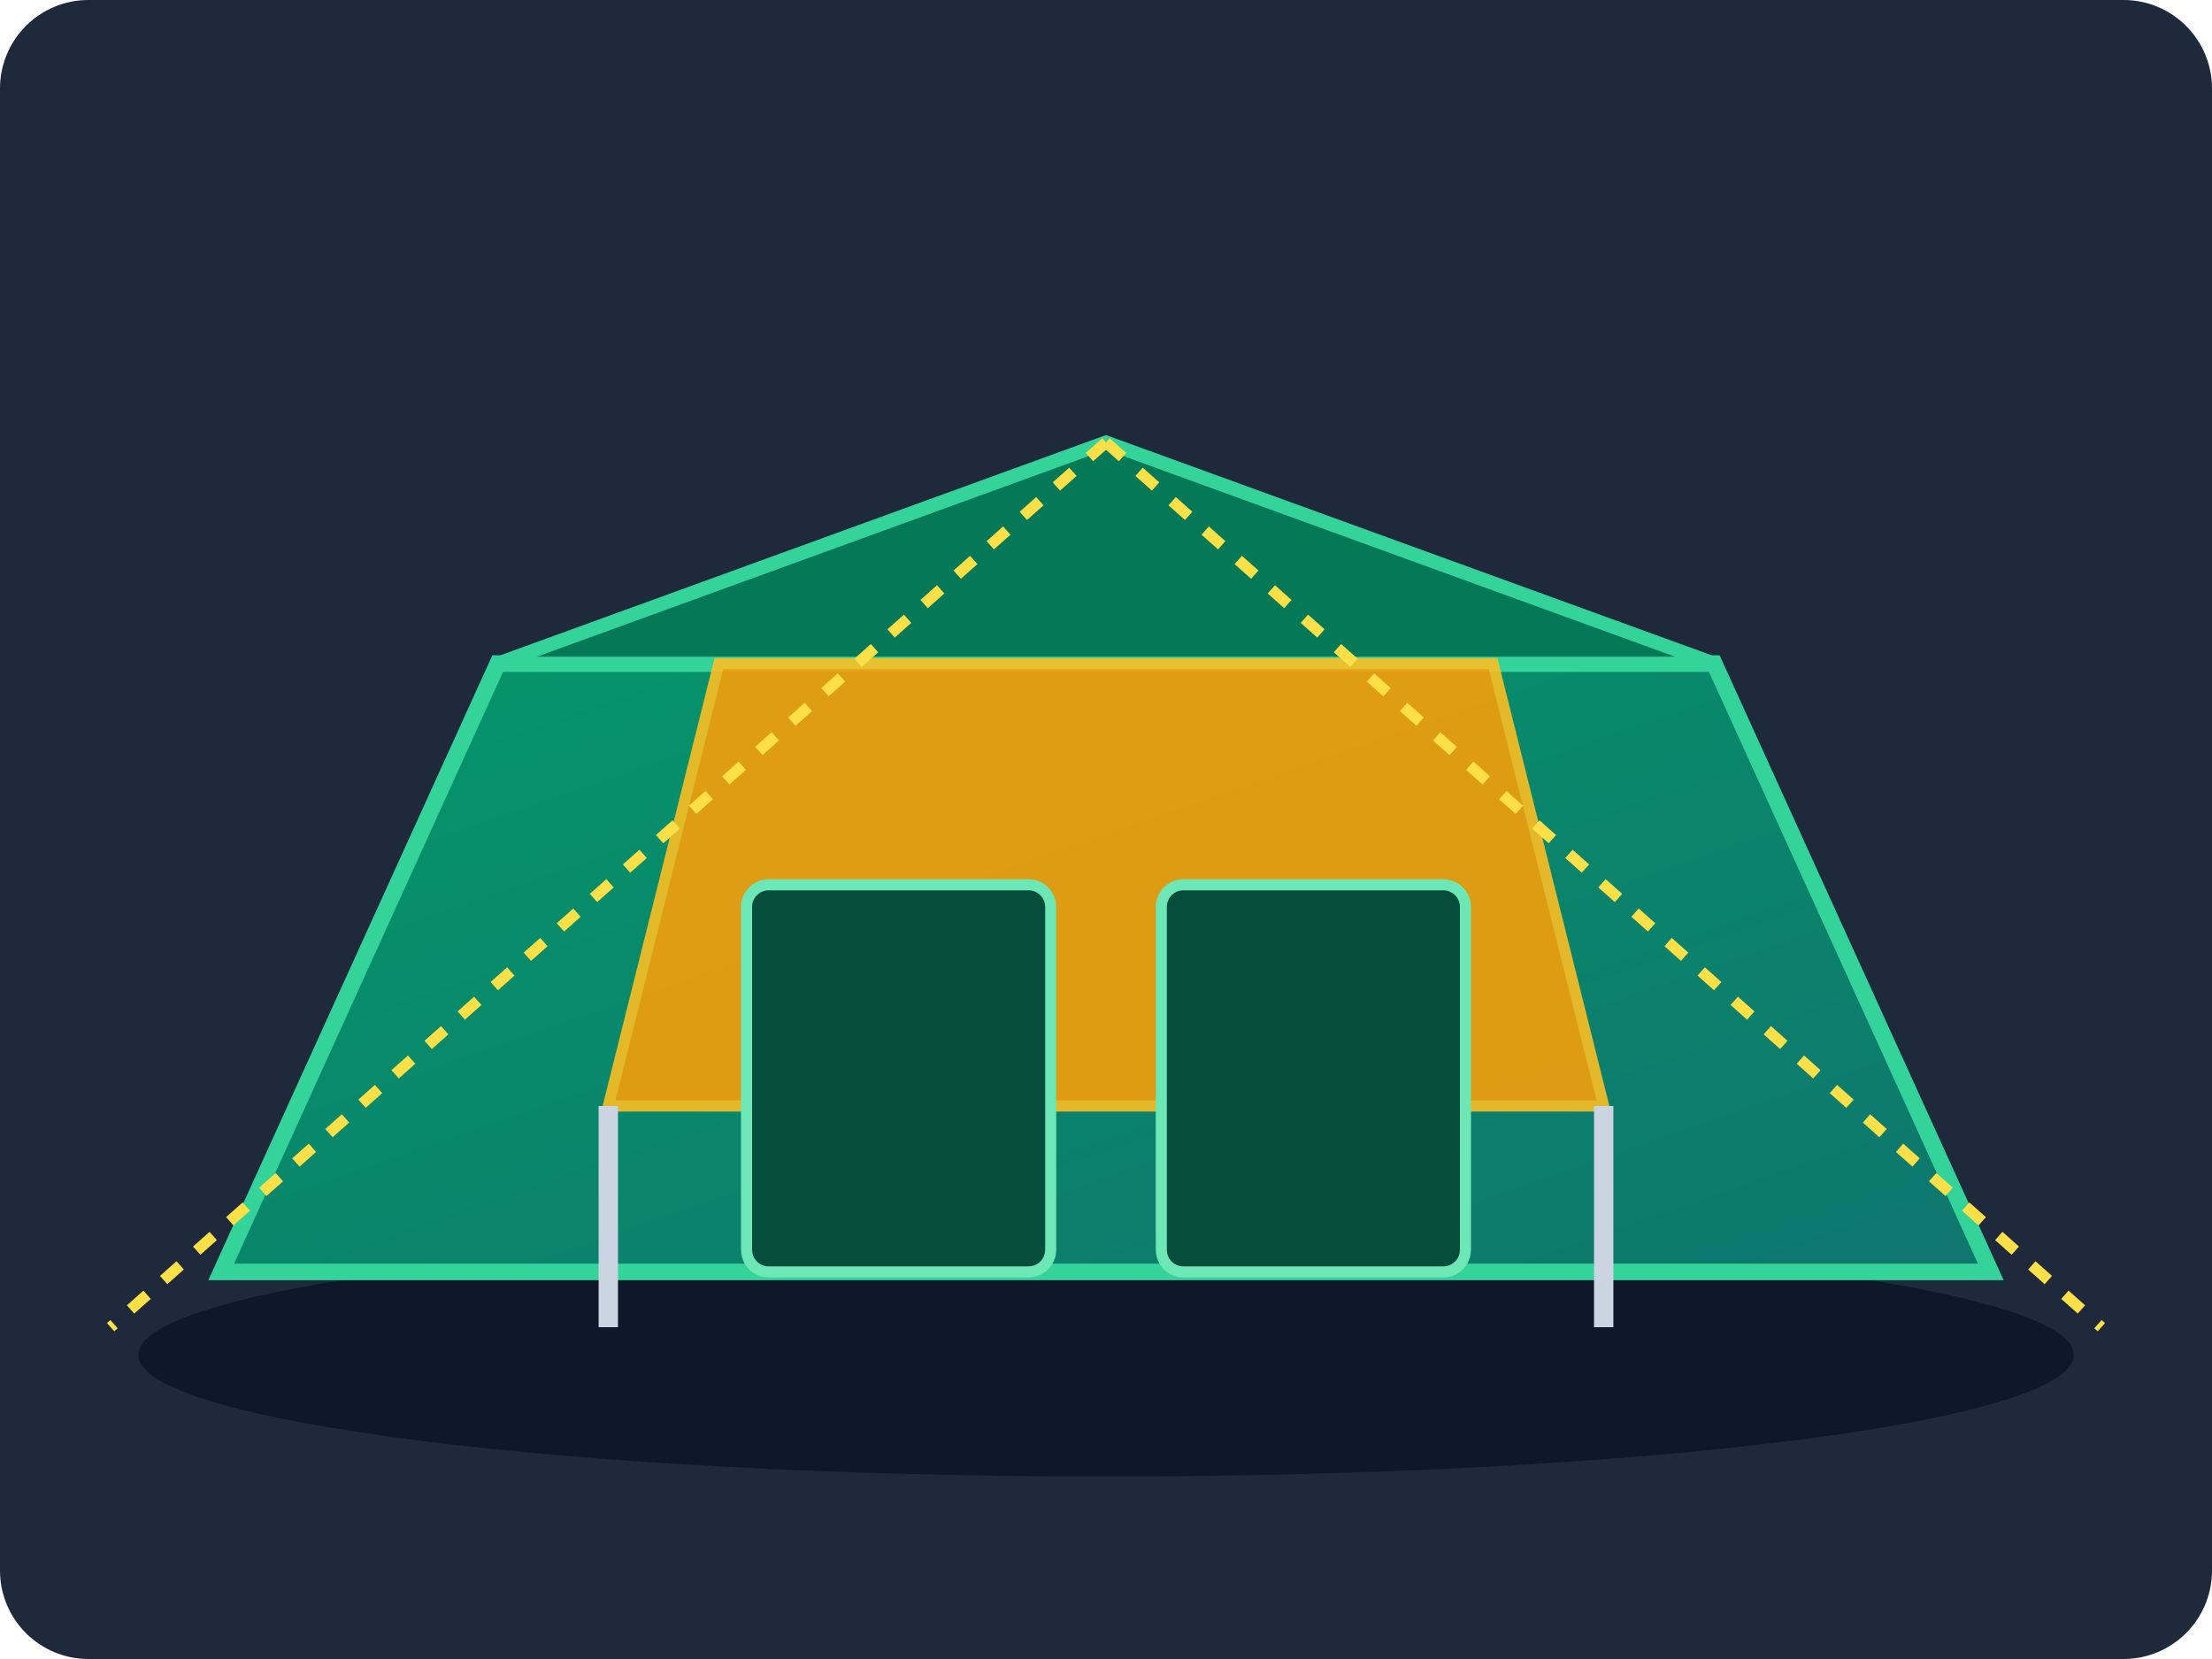
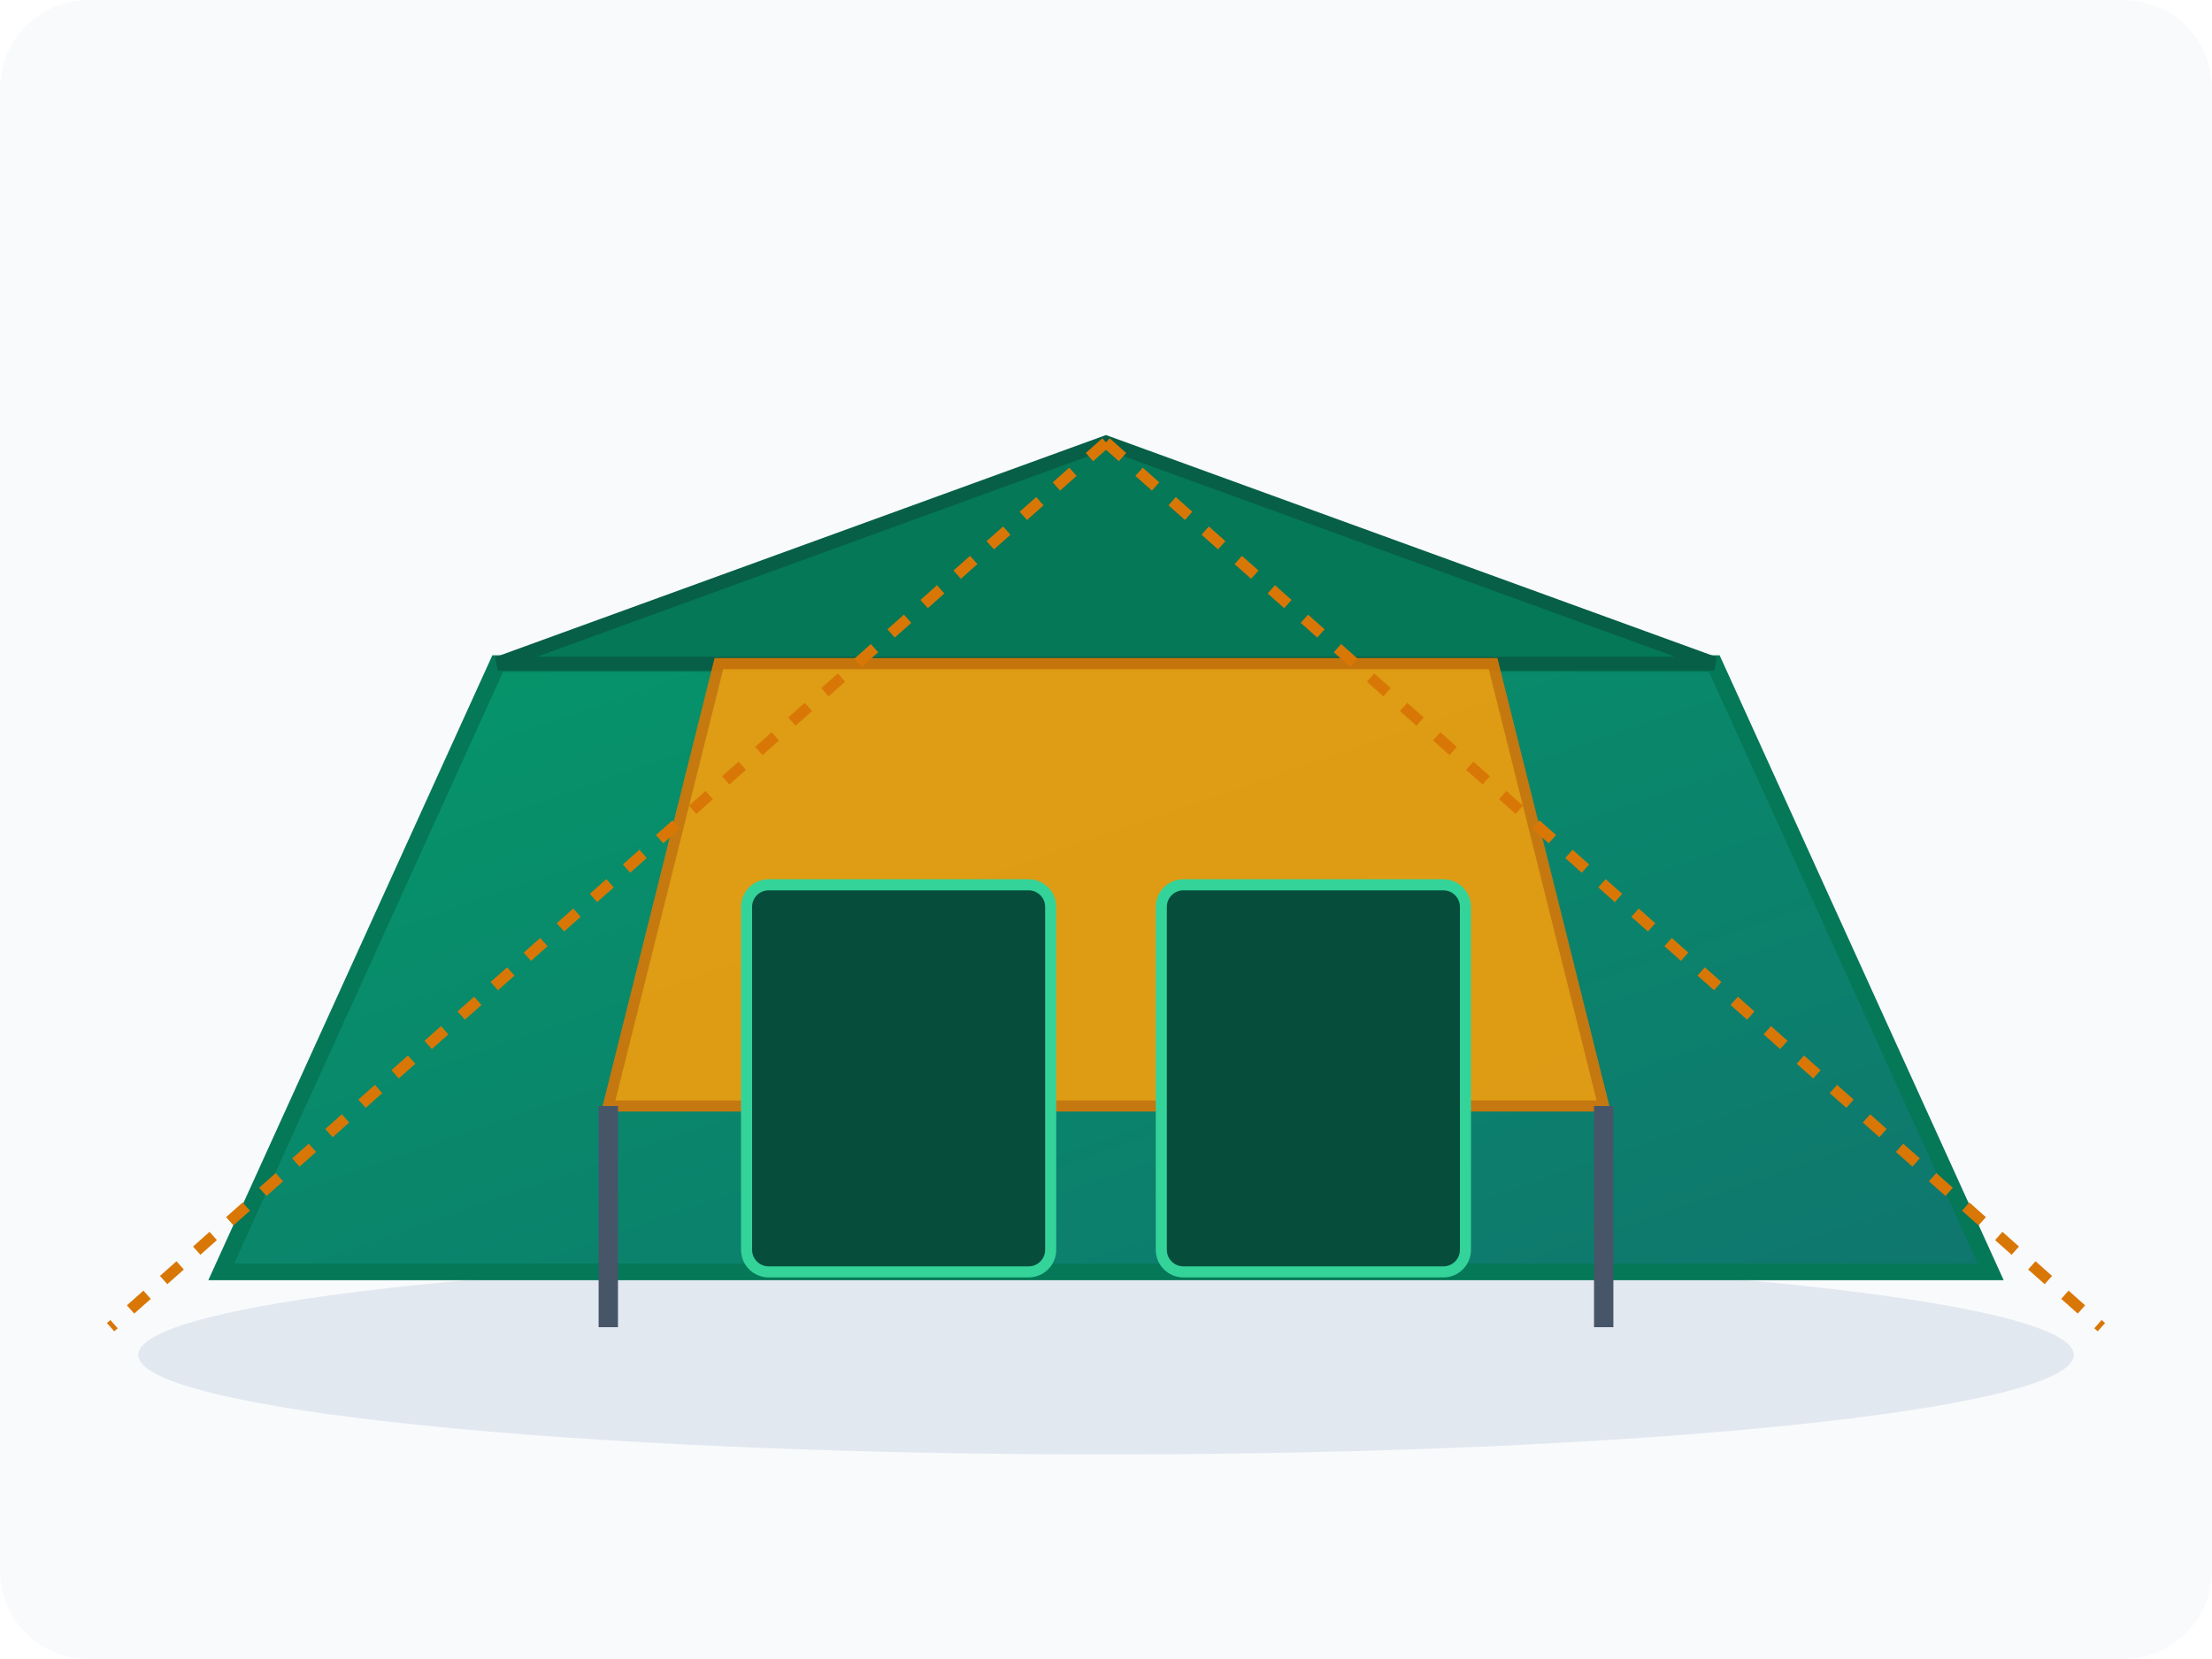
<svg xmlns="http://www.w3.org/2000/svg" viewBox="0 0 400 300" width="100%" height="100%">
  <defs>
    <linearGradient id="famGrad" x1="0%" y1="0%" x2="100%" y2="100%">
      <stop offset="0%" stop-color="#059669" />
      <stop offset="100%" stop-color="#0f766e" />
    </linearGradient>
  </defs>
-   <rect width="400" height="300" rx="16" fill="#1e293b" />
-   <ellipse cx="200" cy="245" rx="175" ry="22" fill="#0f172a" />
-   <polygon points="90,120 310,120 360,230 40,230" fill="url(#famGrad)" stroke="#34d399" stroke-width="3" />
-   <polygon points="200,80 90,120 310,120" fill="#047857" stroke="#34d399" stroke-width="2.5" />
-   <polygon points="130,120 270,120 290,200 110,200" fill="#f59e0b" opacity="0.9" stroke="#fbbf24" stroke-width="2" />
-   <line x1="110" y1="200" x2="110" y2="240" stroke="#cbd5e1" stroke-width="3.5" />
-   <line x1="290" y1="200" x2="290" y2="240" stroke="#cbd5e1" stroke-width="3.5" />
-   <rect x="135" y="160" width="55" height="70" rx="4" fill="#064e3b" stroke="#6ee7b7" stroke-width="2" />
-   <rect x="210" y="160" width="55" height="70" rx="4" fill="#064e3b" stroke="#6ee7b7" stroke-width="2" />
-   <line x1="200" y1="80" x2="20" y2="240" stroke="#fde047" stroke-width="2" stroke-dasharray="4,4" />
-   <line x1="200" y1="80" x2="380" y2="240" stroke="#fde047" stroke-width="2" stroke-dasharray="4,4" />
+   <rect width="400" height="300" rx="16" fill="#f8fafc" />
+   <ellipse cx="200" cy="245" rx="175" ry="18" fill="#e2e8f0" />
+   <polygon points="90,120 310,120 360,230 40,230" fill="url(#famGrad)" stroke="#047857" stroke-width="3" />
+   <polygon points="200,80 90,120 310,120" fill="#047857" stroke="#065f46" stroke-width="2.5" />
+   <polygon points="130,120 270,120 290,200 110,200" fill="#f59e0b" opacity="0.9" stroke="#d97706" stroke-width="2" />
+   <line x1="110" y1="200" x2="110" y2="240" stroke="#475569" stroke-width="3.5" />
+   <line x1="290" y1="200" x2="290" y2="240" stroke="#475569" stroke-width="3.5" />
+   <rect x="135" y="160" width="55" height="70" rx="4" fill="#064e3b" stroke="#34d399" stroke-width="2" />
+   <rect x="210" y="160" width="55" height="70" rx="4" fill="#064e3b" stroke="#34d399" stroke-width="2" />
+   <line x1="200" y1="80" x2="20" y2="240" stroke="#d97706" stroke-width="2" stroke-dasharray="4,4" />
+   <line x1="200" y1="80" x2="380" y2="240" stroke="#d97706" stroke-width="2" stroke-dasharray="4,4" />
</svg>
